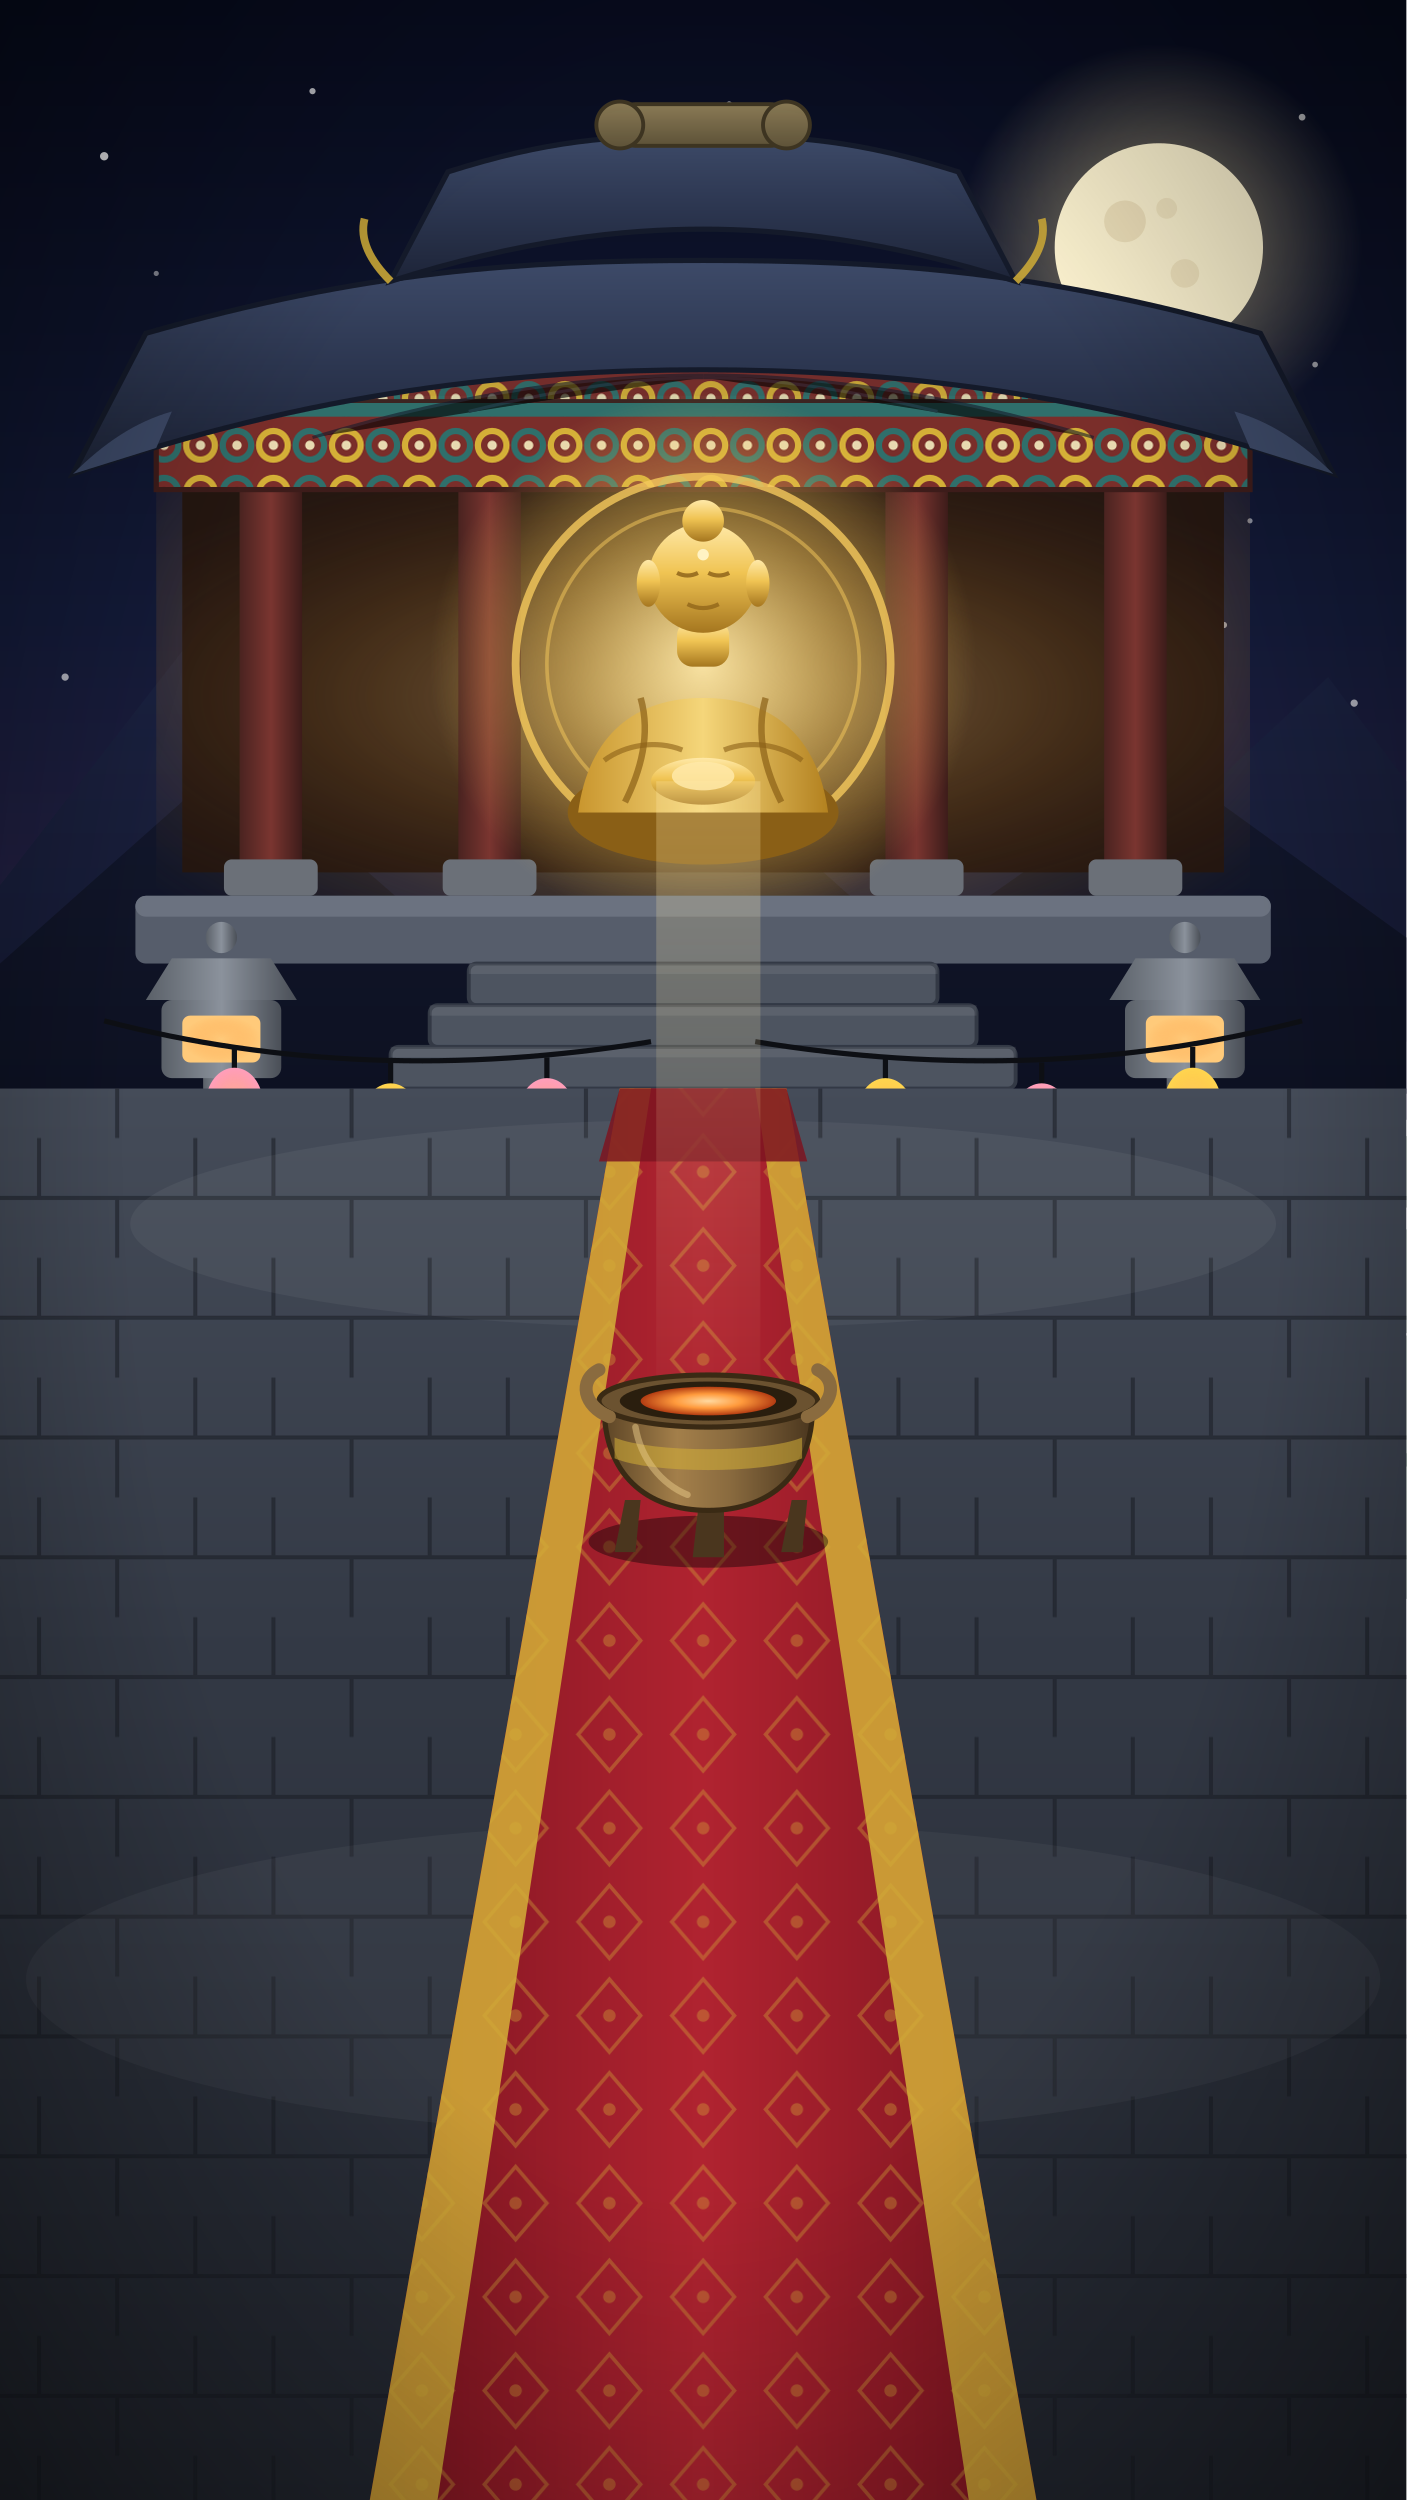
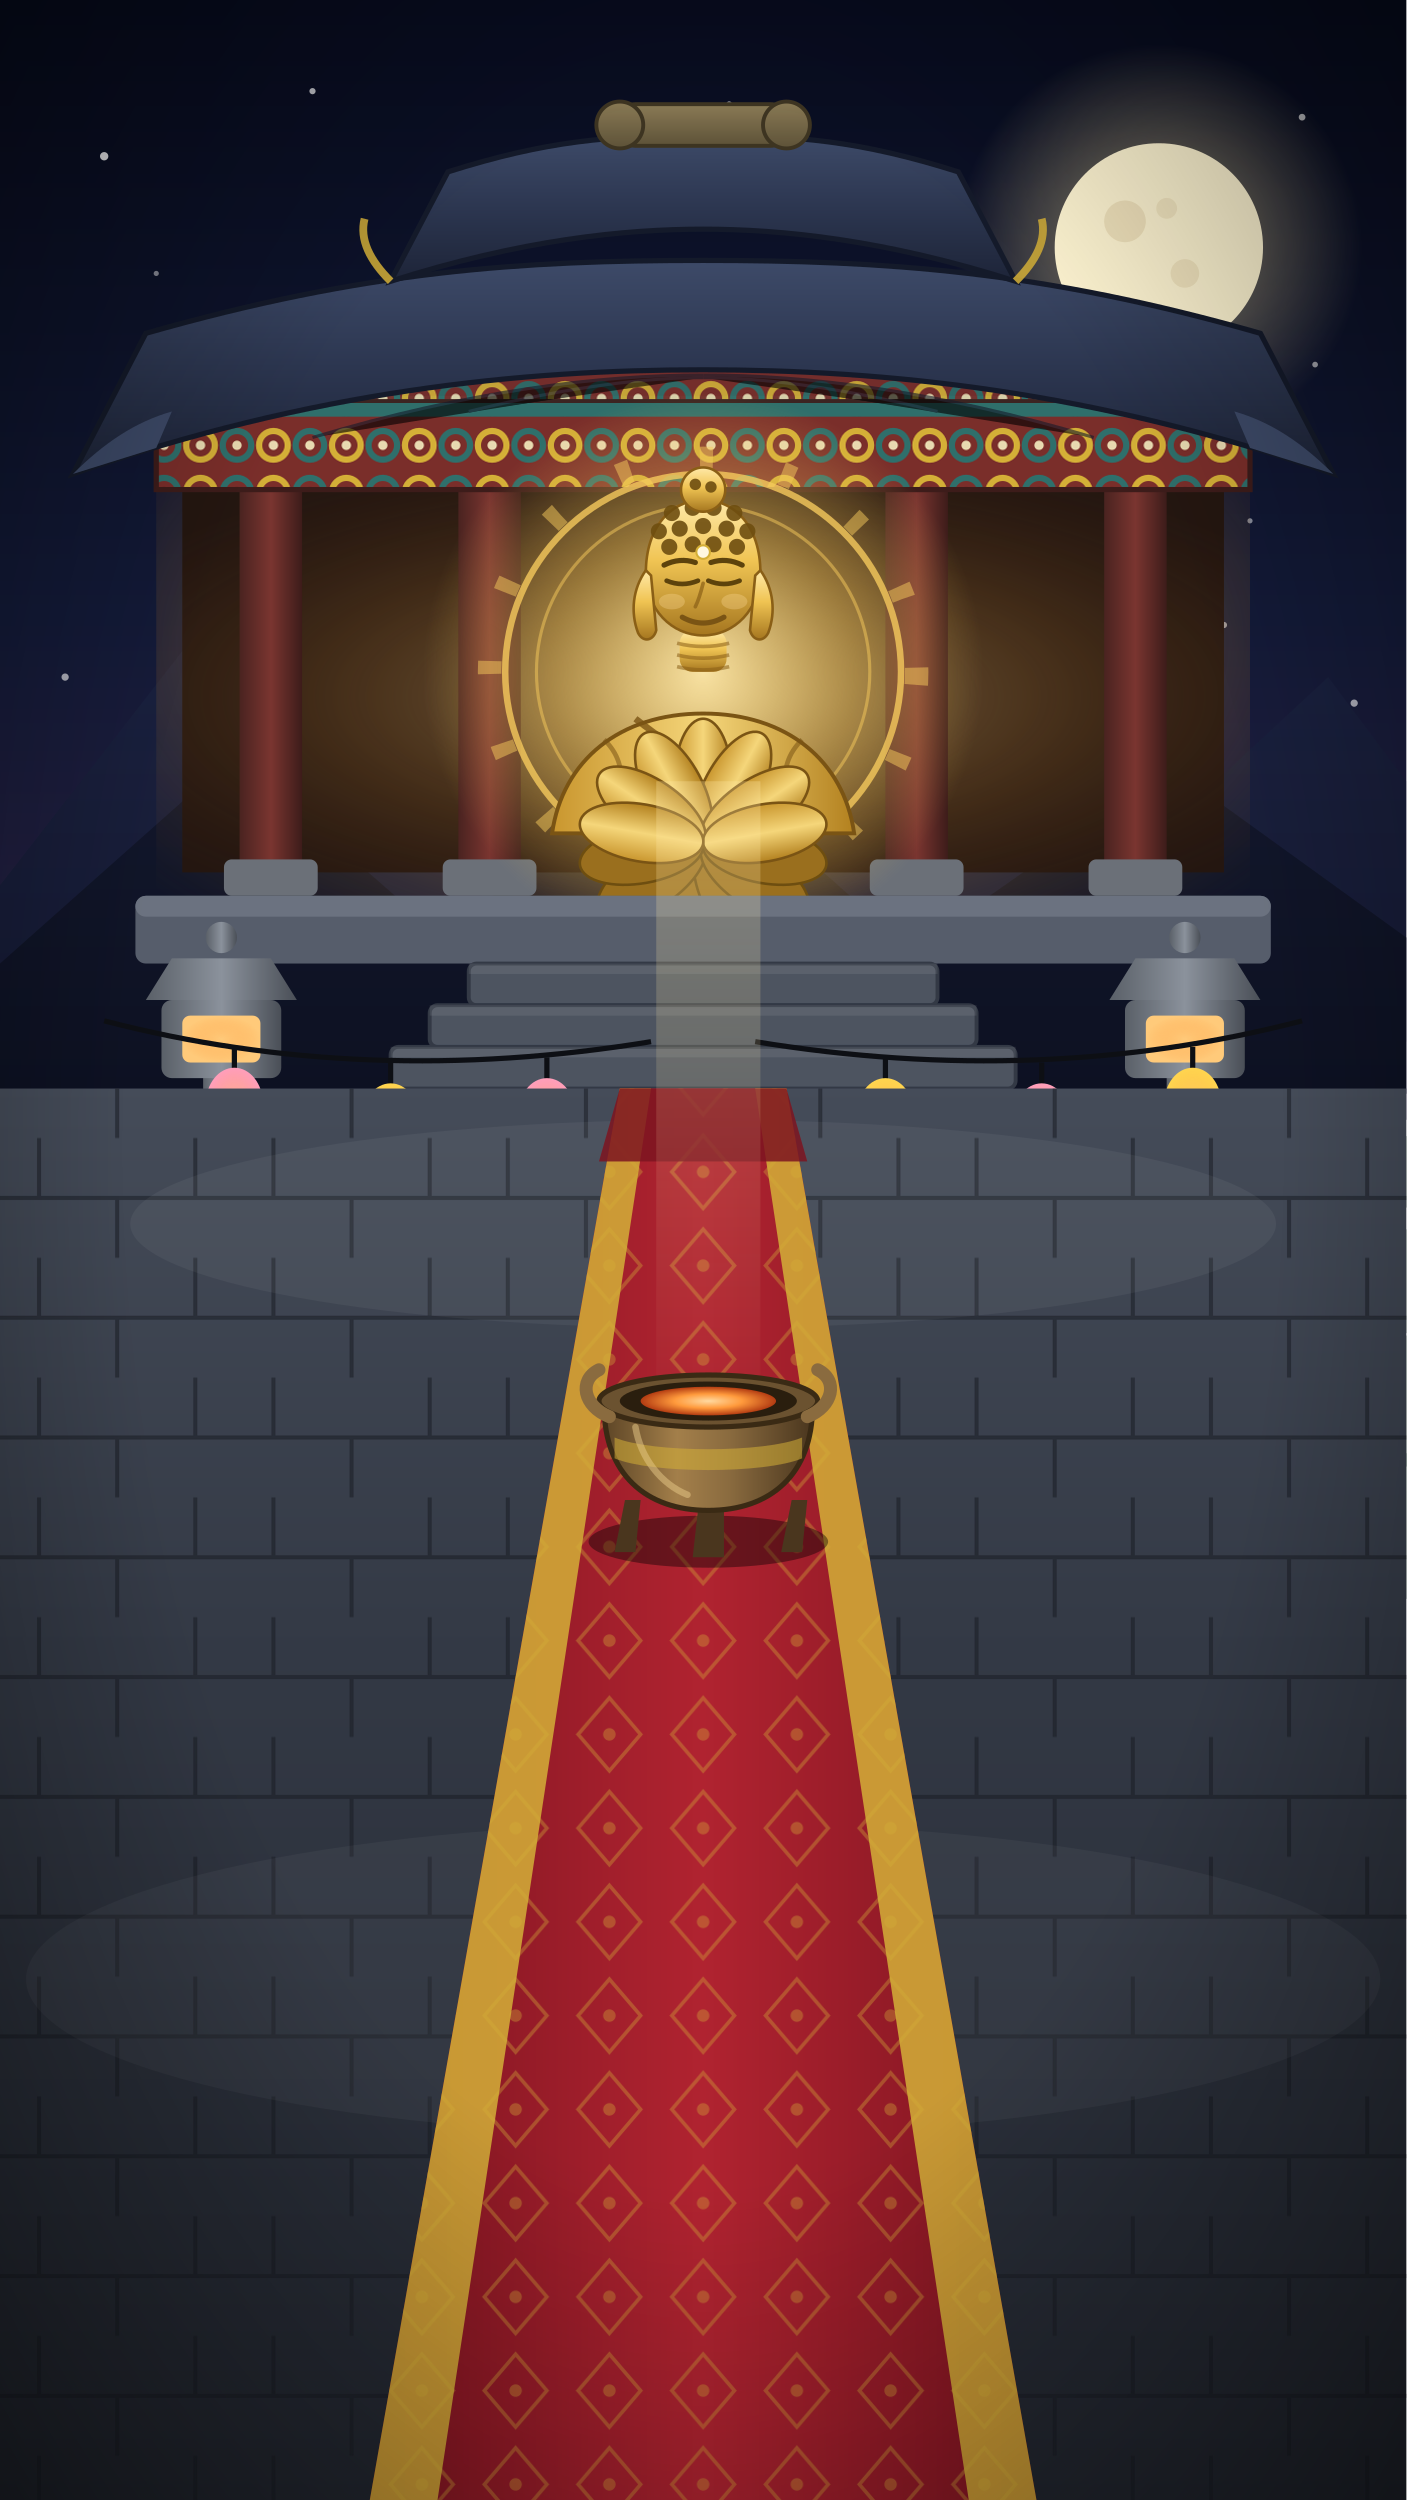
<svg xmlns="http://www.w3.org/2000/svg" viewBox="0 0 540 960" preserveAspectRatio="xMidYMid slice">
  <defs>
    <linearGradient id="sky" x1="0" y1="0" x2="0" y2="1">
      <stop offset="0" stop-color="#070b1d" />
      <stop offset="0.55" stop-color="#131a38" />
      <stop offset="1" stop-color="#2b2144" />
    </linearGradient>
    <radialGradient id="moonGlow" cx="0.5" cy="0.5" r="0.5">
      <stop offset="0" stop-color="#fff3c4" stop-opacity="0.9" />
      <stop offset="0.4" stop-color="#ffe9a8" stop-opacity="0.35" />
      <stop offset="1" stop-color="#ffe9a8" stop-opacity="0" />
    </radialGradient>
    <linearGradient id="mountainFar" x1="0" y1="0" x2="0" y2="1">
      <stop offset="0" stop-color="#1a2140" />
      <stop offset="1" stop-color="#141a33" />
    </linearGradient>
    <linearGradient id="mountainNear" x1="0" y1="0" x2="0" y2="1">
      <stop offset="0" stop-color="#12172c" />
      <stop offset="1" stop-color="#0d1122" />
    </linearGradient>
    <radialGradient id="hallGlow" cx="0.5" cy="0.55" r="0.65">
      <stop offset="0" stop-color="#ffdf9e" stop-opacity="0.85" />
      <stop offset="0.55" stop-color="#c98f3d" stop-opacity="0.35" />
      <stop offset="1" stop-color="#7a4a1d" stop-opacity="0" />
    </radialGradient>
    <linearGradient id="roofTile" x1="0" y1="0" x2="0" y2="1">
      <stop offset="0" stop-color="#3d4a68" />
      <stop offset="0.5" stop-color="#2c3650" />
      <stop offset="1" stop-color="#1d2438" />
    </linearGradient>
    <linearGradient id="roofRidge" x1="0" y1="0" x2="0" y2="1">
      <stop offset="0" stop-color="#8a7a55" />
      <stop offset="1" stop-color="#5d5238" />
    </linearGradient>
    <pattern id="dancheong" width="28" height="18" patternUnits="userSpaceOnUse">
      <rect width="28" height="18" fill="#7a2e2a" />
      <circle cx="7" cy="9" r="5.5" fill="none" stroke="#2f6f6b" stroke-width="2.4" />
      <circle cx="21" cy="9" r="5.5" fill="none" stroke="#d4af37" stroke-width="2.4" />
      <circle cx="7" cy="9" r="1.8" fill="#e8d9b0" />
      <circle cx="21" cy="9" r="1.8" fill="#e8d9b0" />
    </pattern>
    <linearGradient id="pillarWood" x1="0" y1="0" x2="1" y2="0">
      <stop offset="0" stop-color="#4a2320" />
      <stop offset="0.5" stop-color="#7a3530" />
      <stop offset="1" stop-color="#3d1c1a" />
    </linearGradient>
    <radialGradient id="buddhaHalo" cx="0.5" cy="0.5" r="0.5">
      <stop offset="0" stop-color="#ffe9a8" stop-opacity="0.95" />
      <stop offset="0.55" stop-color="#f5c95c" stop-opacity="0.45" />
      <stop offset="1" stop-color="#f5c95c" stop-opacity="0" />
    </radialGradient>
    <linearGradient id="buddhaGold" x1="0" y1="0" x2="0" y2="1">
      <stop offset="0" stop-color="#ffe9a8" />
      <stop offset="0.45" stop-color="#f0c453" />
      <stop offset="1" stop-color="#a5761f" />
    </linearGradient>
    <linearGradient id="buddhaRobe" x1="0" y1="0" x2="1" y2="0">
      <stop offset="0" stop-color="#c9962e" />
      <stop offset="0.5" stop-color="#f5d67a" />
      <stop offset="1" stop-color="#b3811f" />
    </linearGradient>
    <radialGradient id="lampGlow" cx="0.5" cy="0.5" r="0.5">
      <stop offset="0" stop-color="#ffca7a" stop-opacity="0.8" />
      <stop offset="1" stop-color="#ff9a3c" stop-opacity="0" />
    </radialGradient>
    <linearGradient id="stoneLantern" x1="0" y1="0" x2="1" y2="0">
      <stop offset="0" stop-color="#5a6068" />
      <stop offset="0.5" stop-color="#8b929c" />
      <stop offset="1" stop-color="#4a4f57" />
    </linearGradient>
    <linearGradient id="courtyard" x1="0" y1="0" x2="0" y2="1">
      <stop offset="0" stop-color="#454c59" />
      <stop offset="0.4" stop-color="#333945" />
      <stop offset="1" stop-color="#22262f" />
    </linearGradient>
    <pattern id="stoneSeam" width="90" height="46" patternUnits="userSpaceOnUse">
      <path d="M0,0 H90 M0,46 H90 M45,0 V23 M15,23 V46 M75,23 V46" stroke="#1a1d24" stroke-width="1.6" opacity="0.55" fill="none" />
    </pattern>
    <linearGradient id="carpetRed" x1="0" y1="0" x2="1" y2="0">
      <stop offset="0" stop-color="#7d1420" />
      <stop offset="0.5" stop-color="#b02330" />
      <stop offset="1" stop-color="#7d1420" />
    </linearGradient>
    <pattern id="carpetMotif" width="36" height="36" patternUnits="userSpaceOnUse">
      <path d="M18,4 L30,18 L18,32 L6,18 Z" fill="none" stroke="#d4af37" stroke-width="1.4" opacity="0.7" />
      <circle cx="18" cy="18" r="2.4" fill="#d4af37" opacity="0.7" />
    </pattern>
    <linearGradient id="bronze" x1="0" y1="0" x2="1" y2="0">
      <stop offset="0" stop-color="#5d4526" />
      <stop offset="0.35" stop-color="#a37f4a" />
      <stop offset="0.6" stop-color="#8a6b3f" />
      <stop offset="1" stop-color="#4a361e" />
    </linearGradient>
    <radialGradient id="coalGlow" cx="0.5" cy="0.5" r="0.5">
      <stop offset="0" stop-color="#ffd9a0" />
      <stop offset="0.5" stop-color="#ff9a3c" />
      <stop offset="1" stop-color="#b33c12" />
    </radialGradient>
    <radialGradient id="vignette" cx="0.5" cy="0.46" r="0.75">
      <stop offset="0.55" stop-color="#000000" stop-opacity="0" />
      <stop offset="1" stop-color="#000000" stop-opacity="0.5" />
    </radialGradient>
    <linearGradient id="pineDark" x1="0" y1="0" x2="0" y2="1">
      <stop offset="0" stop-color="#274a34" />
      <stop offset="1" stop-color="#142a1d" />
    </linearGradient>
    <linearGradient id="beamLight" x1="0" y1="0" x2="0" y2="1">
      <stop offset="0" stop-color="#ffe9a8" stop-opacity="0.28" />
      <stop offset="1" stop-color="#ffe9a8" stop-opacity="0" />
    </linearGradient>
  </defs>
  <rect x="0" y="0" width="540" height="430" fill="url(#sky)" />
  <g fill="#ffffff">
    <circle cx="40" cy="60" r="1.6" opacity="0.9" />
    <circle cx="120" cy="35" r="1.2" opacity="0.7" />
    <circle cx="200" cy="80" r="1.8" opacity="0.9" />
    <circle cx="280" cy="40" r="1.1" opacity="0.6" />
    <circle cx="350" cy="70" r="1.5" opacity="0.8" />
    <circle cx="500" cy="45" r="1.3" opacity="0.7" />
    <circle cx="70" cy="150" r="1.4" opacity="0.7" />
    <circle cx="160" cy="130" r="1.1" opacity="0.6" />
    <circle cx="240" cy="160" r="1.7" opacity="0.85" />
    <circle cx="330" cy="140" r="1.2" opacity="0.65" />
    <circle cx="410" cy="170" r="1.6" opacity="0.8" />
    <circle cx="505" cy="140" r="1.1" opacity="0.6" />
    <circle cx="95" cy="230" r="1.3" opacity="0.6" />
    <circle cx="185" cy="210" r="1.5" opacity="0.7" />
    <circle cx="300" cy="230" r="1.2" opacity="0.6" />
    <circle cx="380" cy="215" r="1.6" opacity="0.75" />
    <circle cx="470" cy="240" r="1.2" opacity="0.6" />
    <circle cx="25" cy="260" r="1.4" opacity="0.65" />
    <circle cx="145" cy="275" r="1.1" opacity="0.55" />
    <circle cx="255" cy="265" r="1.5" opacity="0.7" />
    <circle cx="355" cy="280" r="1.2" opacity="0.6" />
    <circle cx="520" cy="270" r="1.4" opacity="0.65" />
    <circle cx="60" cy="105" r="1" opacity="0.5" />
    <circle cx="225" cy="55" r="1" opacity="0.5" />
    <circle cx="390" cy="110" r="1" opacity="0.5" />
    <circle cx="480" cy="200" r="1" opacity="0.5" />
  </g>
  <circle cx="445" cy="95" r="78" fill="url(#moonGlow)" />
  <circle cx="445" cy="95" r="40" fill="#fdf3d0" />
  <circle cx="432" cy="85" r="8" fill="#e8d9b0" opacity="0.7" />
  <circle cx="455" cy="105" r="5.5" fill="#e8d9b0" opacity="0.6" />
  <circle cx="448" cy="80" r="4" fill="#e8d9b0" opacity="0.55" />
  <path d="M0,340 L70,250 L140,320 L210,240 L290,330 L360,255 L440,325 L510,260 L540,300 L540,400 L0,400 Z" fill="url(#mountainFar)" opacity="0.9" />
  <path d="M0,370 L90,290 L170,360 L260,285 L350,365 L450,295 L540,360 L540,420 L0,420 Z" fill="url(#mountainNear)" />
  <g>
    <rect x="60" y="120" width="420" height="230" fill="url(#hallGlow)" />
    <rect x="70" y="185" width="400" height="150" fill="#241610" />
    <rect x="70" y="185" width="400" height="150" fill="url(#hallGlow)" opacity="0.55" />
    <g fill="url(#pillarWood)">
      <rect x="92" y="185" width="24" height="150" rx="3" />
      <rect x="176" y="185" width="24" height="150" rx="3" />
      <rect x="340" y="185" width="24" height="150" rx="3" />
      <rect x="424" y="185" width="24" height="150" rx="3" />
    </g>
    <g fill="#6b7078">
      <rect x="86" y="330" width="36" height="14" rx="3" />
      <rect x="170" y="330" width="36" height="14" rx="3" />
      <rect x="334" y="330" width="36" height="14" rx="3" />
      <rect x="418" y="330" width="36" height="14" rx="3" />
    </g>
    <rect x="60" y="158" width="420" height="30" fill="url(#dancheong)" stroke="#3d1c1a" stroke-width="2" />
    <rect x="60" y="152" width="420" height="8" fill="#2f6f6b" />
    <rect x="96" y="132" width="348" height="22" fill="url(#dancheong)" opacity="0.9" stroke="#3d1c1a" stroke-width="1.5" />
    <g>
-       <circle cx="270" cy="255" r="105" fill="url(#buddhaHalo)" />
-       <circle cx="270" cy="255" r="72" fill="none" stroke="#f5c95c" stroke-width="3" opacity="0.8" />
-       <circle cx="270" cy="255" r="60" fill="none" stroke="#f5c95c" stroke-width="1.4" opacity="0.5" />
+       <circle cx="270" cy="258" r="108" fill="url(#buddhaHalo)" />
+       <circle cx="270" cy="258" r="82" fill="none" stroke="#f5c95c" stroke-width="9" stroke-dasharray="5 27.1" opacity="0.5" />
+       <circle cx="270" cy="258" r="76" fill="none" stroke="#f5c95c" stroke-width="2.5" opacity="0.8" />
+       <circle cx="270" cy="258" r="64" fill="none" stroke="#f5c95c" stroke-width="1.2" opacity="0.5" />
+       <g fill="#9a6f1e" stroke="#6e4e10" stroke-width="1">
+         <ellipse cx="270" cy="348" rx="11" ry="24" />
+         <ellipse cx="270" cy="348" rx="11" ry="24" transform="rotate(28 270 324)" />
+         <ellipse cx="270" cy="348" rx="11" ry="24" transform="rotate(-28 270 324)" />
+         <ellipse cx="270" cy="348" rx="11" ry="24" transform="rotate(56 270 324)" />
+         <ellipse cx="270" cy="348" rx="11" ry="24" transform="rotate(-56 270 324)" />
+         <ellipse cx="270" cy="348" rx="11" ry="24" transform="rotate(80 270 324)" />
+         <ellipse cx="270" cy="348" rx="11" ry="24" transform="rotate(-80 270 324)" />
+       </g>
      <g>
-         <ellipse cx="270" cy="312" rx="52" ry="20" fill="#8a5f16" />
-         <path d="M222,312 C226,282 244,268 270,268 C296,268 314,282 318,312 Z" fill="url(#buddhaRobe)" />
-         <path d="M246,268 C250,282 246,296 240,308" stroke="#8a5f16" stroke-width="2.5" fill="none" opacity="0.7" />
-         <path d="M294,268 C290,282 294,296 300,308" stroke="#8a5f16" stroke-width="2.5" fill="none" opacity="0.7" />
-         <path d="M232,292 C240,286 252,284 262,288" stroke="#8a5f16" stroke-width="2" fill="none" opacity="0.6" />
-         <path d="M308,292 C300,286 288,284 278,288" stroke="#8a5f16" stroke-width="2" fill="none" opacity="0.6" />
-         <ellipse cx="270" cy="300" rx="20" ry="9" fill="url(#buddhaGold)" />
-         <ellipse cx="270" cy="298" rx="12" ry="5.5" fill="#ffe9a8" opacity="0.85" />
-         <rect x="260" y="238" width="20" height="18" rx="6" fill="url(#buddhaGold)" />
-         <circle cx="270" cy="222" r="21" fill="url(#buddhaGold)" />
-         <circle cx="270" cy="200" r="8" fill="url(#buddhaGold)" />
-         <ellipse cx="249" cy="224" rx="4.5" ry="9" fill="url(#buddhaGold)" />
-         <ellipse cx="291" cy="224" rx="4.5" ry="9" fill="url(#buddhaGold)" />
-         <path d="M260,220 Q264,222 268,220" stroke="#8a5f16" stroke-width="1.6" fill="none" opacity="0.8" />
-         <path d="M272,220 Q276,222 280,220" stroke="#8a5f16" stroke-width="1.6" fill="none" opacity="0.8" />
-         <path d="M264,232 Q270,235 276,232" stroke="#8a5f16" stroke-width="1.6" fill="none" opacity="0.7" />
-         <circle cx="270" cy="213" r="2.2" fill="#fff3c4" />
+         <path d="M212,320 C216,292 238,274 270,274 C302,274 324,292 328,320 Z" fill="url(#buddhaRobe)" stroke="#7a5414" stroke-width="1.5" />
+         <path d="M244,276 C262,290 282,302 302,312" stroke="#7a5414" stroke-width="2.5" fill="none" opacity="0.8" />
+         <path d="M250,292 Q262,298 276,296" stroke="#7a5414" stroke-width="1.8" fill="none" opacity="0.55" />
+         <path d="M246,304 Q262,310 280,308" stroke="#7a5414" stroke-width="1.8" fill="none" opacity="0.55" />
+         <path d="M232,284 Q240,292 238,302" stroke="#7a5414" stroke-width="1.8" fill="none" opacity="0.55" />
+         <path d="M308,284 Q300,292 302,302" stroke="#7a5414" stroke-width="1.8" fill="none" opacity="0.55" />
+         <path d="M228,318 Q246,310 264,314" stroke="#7a5414" stroke-width="1.6" fill="none" opacity="0.5" />
+         <path d="M312,318 Q294,310 276,314" stroke="#7a5414" stroke-width="1.6" fill="none" opacity="0.5" />
+         <ellipse cx="270" cy="310" rx="23" ry="10" fill="url(#buddhaGold)" stroke="#7a5414" stroke-width="1.2" />
+         <ellipse cx="270" cy="307" rx="14" ry="6" fill="#ffe9a8" opacity="0.7" />
+         <path d="M258,309 Q266,312 274,309" stroke="#7a5414" stroke-width="1.2" fill="none" opacity="0.7" />
+         <path d="M262,312 Q270,314 278,312" stroke="#7a5414" stroke-width="1.2" fill="none" opacity="0.6" />
+         <path d="M266,304 Q270,302 274,304" stroke="#7a5414" stroke-width="1.4" fill="none" opacity="0.8" />
+         <rect x="261" y="242" width="18" height="16" rx="5" fill="url(#buddhaGold)" />
+         <path d="M260,247 Q270,249.5 280,247" stroke="#8a5f16" stroke-width="1.4" fill="none" opacity="0.55" />
+         <path d="M260,251.5 Q270,254 280,251.5" stroke="#8a5f16" stroke-width="1.4" fill="none" opacity="0.55" />
+         <path d="M260,256 Q270,258.5 280,256" stroke="#8a5f16" stroke-width="1.4" fill="none" opacity="0.55" />
+         <path d="M248,220 C248,202 258,192 270,192 C282,192 292,202 292,220 C292,234 282,244 270,244 C258,244 248,234 248,220 Z" fill="url(#buddhaGold)" stroke="#8a5f16" stroke-width="1" />
+         <g fill="#6e4e10" opacity="0.9">
+           <circle cx="258" cy="197" r="3.1" />
+           <circle cx="266" cy="195" r="3.1" />
+           <circle cx="274" cy="195" r="3.1" />
+           <circle cx="282" cy="197" r="3.1" />
+           <circle cx="253" cy="204" r="3.1" />
+           <circle cx="261" cy="203" r="3.1" />
+           <circle cx="270" cy="202" r="3.1" />
+           <circle cx="279" cy="203" r="3.1" />
+           <circle cx="287" cy="204" r="3.1" />
+           <circle cx="257" cy="210" r="3.1" />
+           <circle cx="266" cy="209" r="3.1" />
+           <circle cx="274" cy="209" r="3.1" />
+           <circle cx="283" cy="210" r="3.1" />
+         </g>
+         <circle cx="270" cy="188" r="8.5" fill="url(#buddhaGold)" stroke="#8a5f16" stroke-width="1" />
+         <circle cx="267" cy="186" r="2.2" fill="#6e4e10" opacity="0.9" />
+         <circle cx="273" cy="187" r="2.2" fill="#6e4e10" opacity="0.9" />
+         <circle cx="270" cy="212" r="2.6" fill="#fff8e0" stroke="#d4af37" stroke-width="0.8" />
+         <path d="M255,217 Q261,214 267,216" stroke="#5d430c" stroke-width="2" fill="none" stroke-linecap="round" />
+         <path d="M273,216 Q279,214 285,217" stroke="#5d430c" stroke-width="2" fill="none" stroke-linecap="round" />
+         <path d="M256,223 Q262,225.5 268,223" stroke="#5d430c" stroke-width="1.8" fill="none" stroke-linecap="round" />
+         <path d="M272,223 Q278,225.5 284,223" stroke="#5d430c" stroke-width="1.8" fill="none" stroke-linecap="round" />
+         <path d="M270,224 C269,228 268,231 267,233" stroke="#8a5f16" stroke-width="1.4" fill="none" opacity="0.7" stroke-linecap="round" />
+         <path d="M262,237 Q270,241.5 278,237" stroke="#7a5414" stroke-width="2" fill="none" stroke-linecap="round" />
+         <path d="M248,219 C243,226 242,235 245,243 C247,247 251,246 252,242 L250,221 Z" fill="url(#buddhaGold)" stroke="#8a5f16" stroke-width="1" />
+         <path d="M292,219 C297,226 298,235 295,243 C293,247 289,246 288,242 L290,221 Z" fill="url(#buddhaGold)" stroke="#8a5f16" stroke-width="1" />
+         <ellipse cx="258" cy="231" rx="5" ry="3" fill="#ffdf9e" opacity="0.3" />
+         <ellipse cx="282" cy="231" rx="5" ry="3" fill="#ffdf9e" opacity="0.3" />
+       </g>
+       <g fill="url(#buddhaRobe)" stroke="#7a5414" stroke-width="1">
+         <ellipse cx="270" cy="300" rx="11" ry="24" />
+         <ellipse cx="270" cy="300" rx="11" ry="24" transform="rotate(28 270 324)" />
+         <ellipse cx="270" cy="300" rx="11" ry="24" transform="rotate(-28 270 324)" />
+         <ellipse cx="270" cy="300" rx="11" ry="24" transform="rotate(56 270 324)" />
+         <ellipse cx="270" cy="300" rx="11" ry="24" transform="rotate(-56 270 324)" />
+         <ellipse cx="270" cy="300" rx="11" ry="24" transform="rotate(80 270 324)" />
+         <ellipse cx="270" cy="300" rx="11" ry="24" transform="rotate(-80 270 324)" />
      </g>
    </g>
    <g>
      <path d="M28,182 C120,150 200,142 270,142 C340,142 420,150 512,182 L484,128 C400,104 340,100 270,100 C200,100 140,104 56,128 Z" fill="url(#roofTile)" stroke="#141a2a" stroke-width="2" />
      <g stroke="#141a2a" stroke-width="1.2" opacity="0.6">
        <path d="M120,168 C180,150 230,144 270,144" />
        <path d="M420,168 C360,150 310,144 270,144" />
        <path d="M180,158 C220,148 250,145 270,145" />
        <path d="M360,158 C320,148 290,145 270,145" />
      </g>
      <path d="M28,182 C40,170 52,162 66,158 L60,172 Z" fill="#3d4a68" />
      <path d="M512,182 C500,170 488,162 474,158 L480,172 Z" fill="#3d4a68" />
      <path d="M150,108 C200,92 240,88 270,88 C300,88 340,92 390,108 L368,66 C330,54 306,52 270,52 C234,52 210,54 172,66 Z" fill="url(#roofTile)" stroke="#141a2a" stroke-width="2" />
      <rect x="238" y="40" width="64" height="16" rx="6" fill="url(#roofRidge)" stroke="#3d3421" stroke-width="1.5" />
      <circle cx="238" cy="48" r="9" fill="url(#roofRidge)" stroke="#3d3421" stroke-width="1.5" />
      <circle cx="302" cy="48" r="9" fill="url(#roofRidge)" stroke="#3d3421" stroke-width="1.5" />
      <path d="M150,108 C142,100 138,92 140,84" stroke="#d4af37" stroke-width="3" fill="none" opacity="0.85" />
      <path d="M390,108 C398,100 402,92 400,84" stroke="#d4af37" stroke-width="3" fill="none" opacity="0.85" />
    </g>
    <rect x="52" y="344" width="436" height="26" rx="4" fill="#565d6b" />
    <rect x="52" y="344" width="436" height="8" rx="4" fill="#6b7280" />
  </g>
  <g fill="#4d5460" stroke="#333945" stroke-width="1.5">
    <rect x="180" y="370" width="180" height="16" rx="3" />
    <rect x="165" y="386" width="210" height="16" rx="3" />
    <rect x="150" y="402" width="240" height="16" rx="3" />
  </g>
  <g fill="#ffffff" opacity="0.08">
    <rect x="180" y="370" width="180" height="4" />
    <rect x="165" y="386" width="210" height="4" />
    <rect x="150" y="402" width="240" height="4" />
  </g>
  <g>
    <ellipse cx="85" cy="470" rx="52" ry="20" fill="url(#lampGlow)" />
    <ellipse cx="455" cy="470" rx="52" ry="20" fill="url(#lampGlow)" />
    <g>
      <rect x="62" y="452" width="46" height="14" rx="3" fill="url(#stoneLantern)" />
      <rect x="78" y="412" width="14" height="42" fill="url(#stoneLantern)" />
      <rect x="62" y="384" width="46" height="30" rx="4" fill="url(#stoneLantern)" />
      <rect x="70" y="390" width="30" height="18" rx="3" fill="#ffca7a" />
      <rect x="70" y="390" width="30" height="18" rx="3" fill="url(#lampGlow)" />
      <path d="M56,384 L114,384 L104,368 L66,368 Z" fill="url(#stoneLantern)" />
      <circle cx="85" cy="360" r="6" fill="url(#stoneLantern)" />
      <rect x="432" y="452" width="46" height="14" rx="3" fill="url(#stoneLantern)" />
      <rect x="448" y="412" width="14" height="42" fill="url(#stoneLantern)" />
      <rect x="432" y="384" width="46" height="30" rx="4" fill="url(#stoneLantern)" />
      <rect x="440" y="390" width="30" height="18" rx="3" fill="#ffca7a" />
      <rect x="440" y="390" width="30" height="18" rx="3" fill="url(#lampGlow)" />
      <path d="M426,384 L484,384 L474,368 L436,368 Z" fill="url(#stoneLantern)" />
      <circle cx="455" cy="360" r="6" fill="url(#stoneLantern)" />
    </g>
  </g>
  <g>
    <rect x="30" y="430" width="12" height="150" fill="#3a2a1e" />
    <g fill="url(#pineDark)">
      <ellipse cx="36" cy="450" rx="46" ry="22" />
      <ellipse cx="36" cy="492" rx="56" ry="26" />
      <ellipse cx="36" cy="538" rx="66" ry="30" />
      <ellipse cx="36" cy="586" rx="74" ry="32" />
    </g>
    <rect x="498" y="430" width="12" height="150" fill="#3a2a1e" />
    <g fill="url(#pineDark)">
      <ellipse cx="504" cy="450" rx="46" ry="22" />
      <ellipse cx="504" cy="492" rx="56" ry="26" />
      <ellipse cx="504" cy="538" rx="66" ry="30" />
      <ellipse cx="504" cy="586" rx="74" ry="32" />
    </g>
  </g>
  <g>
    <path d="M40,392 Q140,418 250,400" stroke="#0d0f14" stroke-width="2" fill="none" />
    <path d="M290,400 Q400,418 500,392" stroke="#0d0f14" stroke-width="2" fill="none" />
    <g>
      <line x1="90" y1="402" x2="90" y2="414" stroke="#0d0f14" stroke-width="2" />
      <ellipse cx="90" cy="424" rx="11" ry="14" fill="#ff9ebb" />
      <ellipse cx="90" cy="424" rx="11" ry="14" fill="url(#lampGlow)" opacity="0.7" />
      <line x1="150" y1="408" x2="150" y2="420" stroke="#0d0f14" stroke-width="2" />
      <ellipse cx="150" cy="430" rx="11" ry="14" fill="#ffd54f" />
      <ellipse cx="150" cy="430" rx="11" ry="14" fill="url(#lampGlow)" opacity="0.7" />
      <line x1="210" y1="406" x2="210" y2="418" stroke="#0d0f14" stroke-width="2" />
      <ellipse cx="210" cy="428" rx="11" ry="14" fill="#ff9ebb" />
      <ellipse cx="210" cy="428" rx="11" ry="14" fill="url(#lampGlow)" opacity="0.7" />
      <line x1="340" y1="406" x2="340" y2="418" stroke="#0d0f14" stroke-width="2" />
      <ellipse cx="340" cy="428" rx="11" ry="14" fill="#ffd54f" />
      <ellipse cx="340" cy="428" rx="11" ry="14" fill="url(#lampGlow)" opacity="0.7" />
      <line x1="400" y1="408" x2="400" y2="420" stroke="#0d0f14" stroke-width="2" />
      <ellipse cx="400" cy="430" rx="11" ry="14" fill="#ff9ebb" />
      <ellipse cx="400" cy="430" rx="11" ry="14" fill="url(#lampGlow)" opacity="0.7" />
      <line x1="458" y1="402" x2="458" y2="414" stroke="#0d0f14" stroke-width="2" />
      <ellipse cx="458" cy="424" rx="11" ry="14" fill="#ffd54f" />
      <ellipse cx="458" cy="424" rx="11" ry="14" fill="url(#lampGlow)" opacity="0.7" />
    </g>
  </g>
  <rect x="0" y="418" width="540" height="542" fill="url(#courtyard)" />
  <rect x="0" y="418" width="540" height="542" fill="url(#stoneSeam)" />
  <ellipse cx="270" cy="470" rx="220" ry="40" fill="#ffffff" opacity="0.05" />
  <ellipse cx="270" cy="760" rx="260" ry="60" fill="#ffffff" opacity="0.04" />
  <g>
    <polygon points="238,418 302,418 398,960 142,960" fill="url(#carpetRed)" />
    <polygon points="238,418 302,418 398,960 142,960" fill="url(#carpetMotif)" opacity="0.5" />
    <polygon points="238,418 250,418 168,960 142,960" fill="#d4af37" opacity="0.85" />
    <polygon points="290,418 302,418 398,960 372,960" fill="#d4af37" opacity="0.85" />
    <polygon points="238,418 302,418 310,446 230,446" fill="#7d1420" opacity="0.85" />
  </g>
  <rect x="252" y="300" width="40" height="250" fill="url(#beamLight)" />
  <g>
    <ellipse cx="272" cy="592" rx="46" ry="10" fill="#000000" opacity="0.4" />
    <g fill="#4a361e">
      <path d="M240,576 L236,596 L244,596 L246,576 Z" />
      <path d="M304,576 L300,596 L308,596 L310,576 Z" />
      <path d="M268,580 L266,598 L278,598 L278,580 Z" />
    </g>
    <path d="M232,540 C232,566 248,580 272,580 C296,580 312,566 312,540 L306,536 L238,536 Z" fill="url(#bronze)" stroke="#3a2a14" stroke-width="2" />
    <path d="M236,552 C250,558 294,558 308,552 L308,560 C294,566 250,566 236,560 Z" fill="#d4af37" opacity="0.55" />
    <ellipse cx="272" cy="538" rx="42" ry="10" fill="#6b5230" stroke="#3a2a14" stroke-width="2" />
    <ellipse cx="272" cy="538" rx="34" ry="7.5" fill="#2a1e0e" />
    <ellipse cx="272" cy="538" rx="26" ry="5.5" fill="url(#coalGlow)" />
    <path d="M234,544 C224,540 222,530 230,526" stroke="#8a6b3f" stroke-width="5" fill="none" stroke-linecap="round" />
    <path d="M310,544 C320,540 322,530 314,526" stroke="#8a6b3f" stroke-width="5" fill="none" stroke-linecap="round" />
    <path d="M244,548 C246,560 254,570 264,574" stroke="#e8c987" stroke-width="2.5" fill="none" opacity="0.5" stroke-linecap="round" />
  </g>
  <rect x="0" y="0" width="540" height="960" fill="url(#vignette)" />
</svg>
